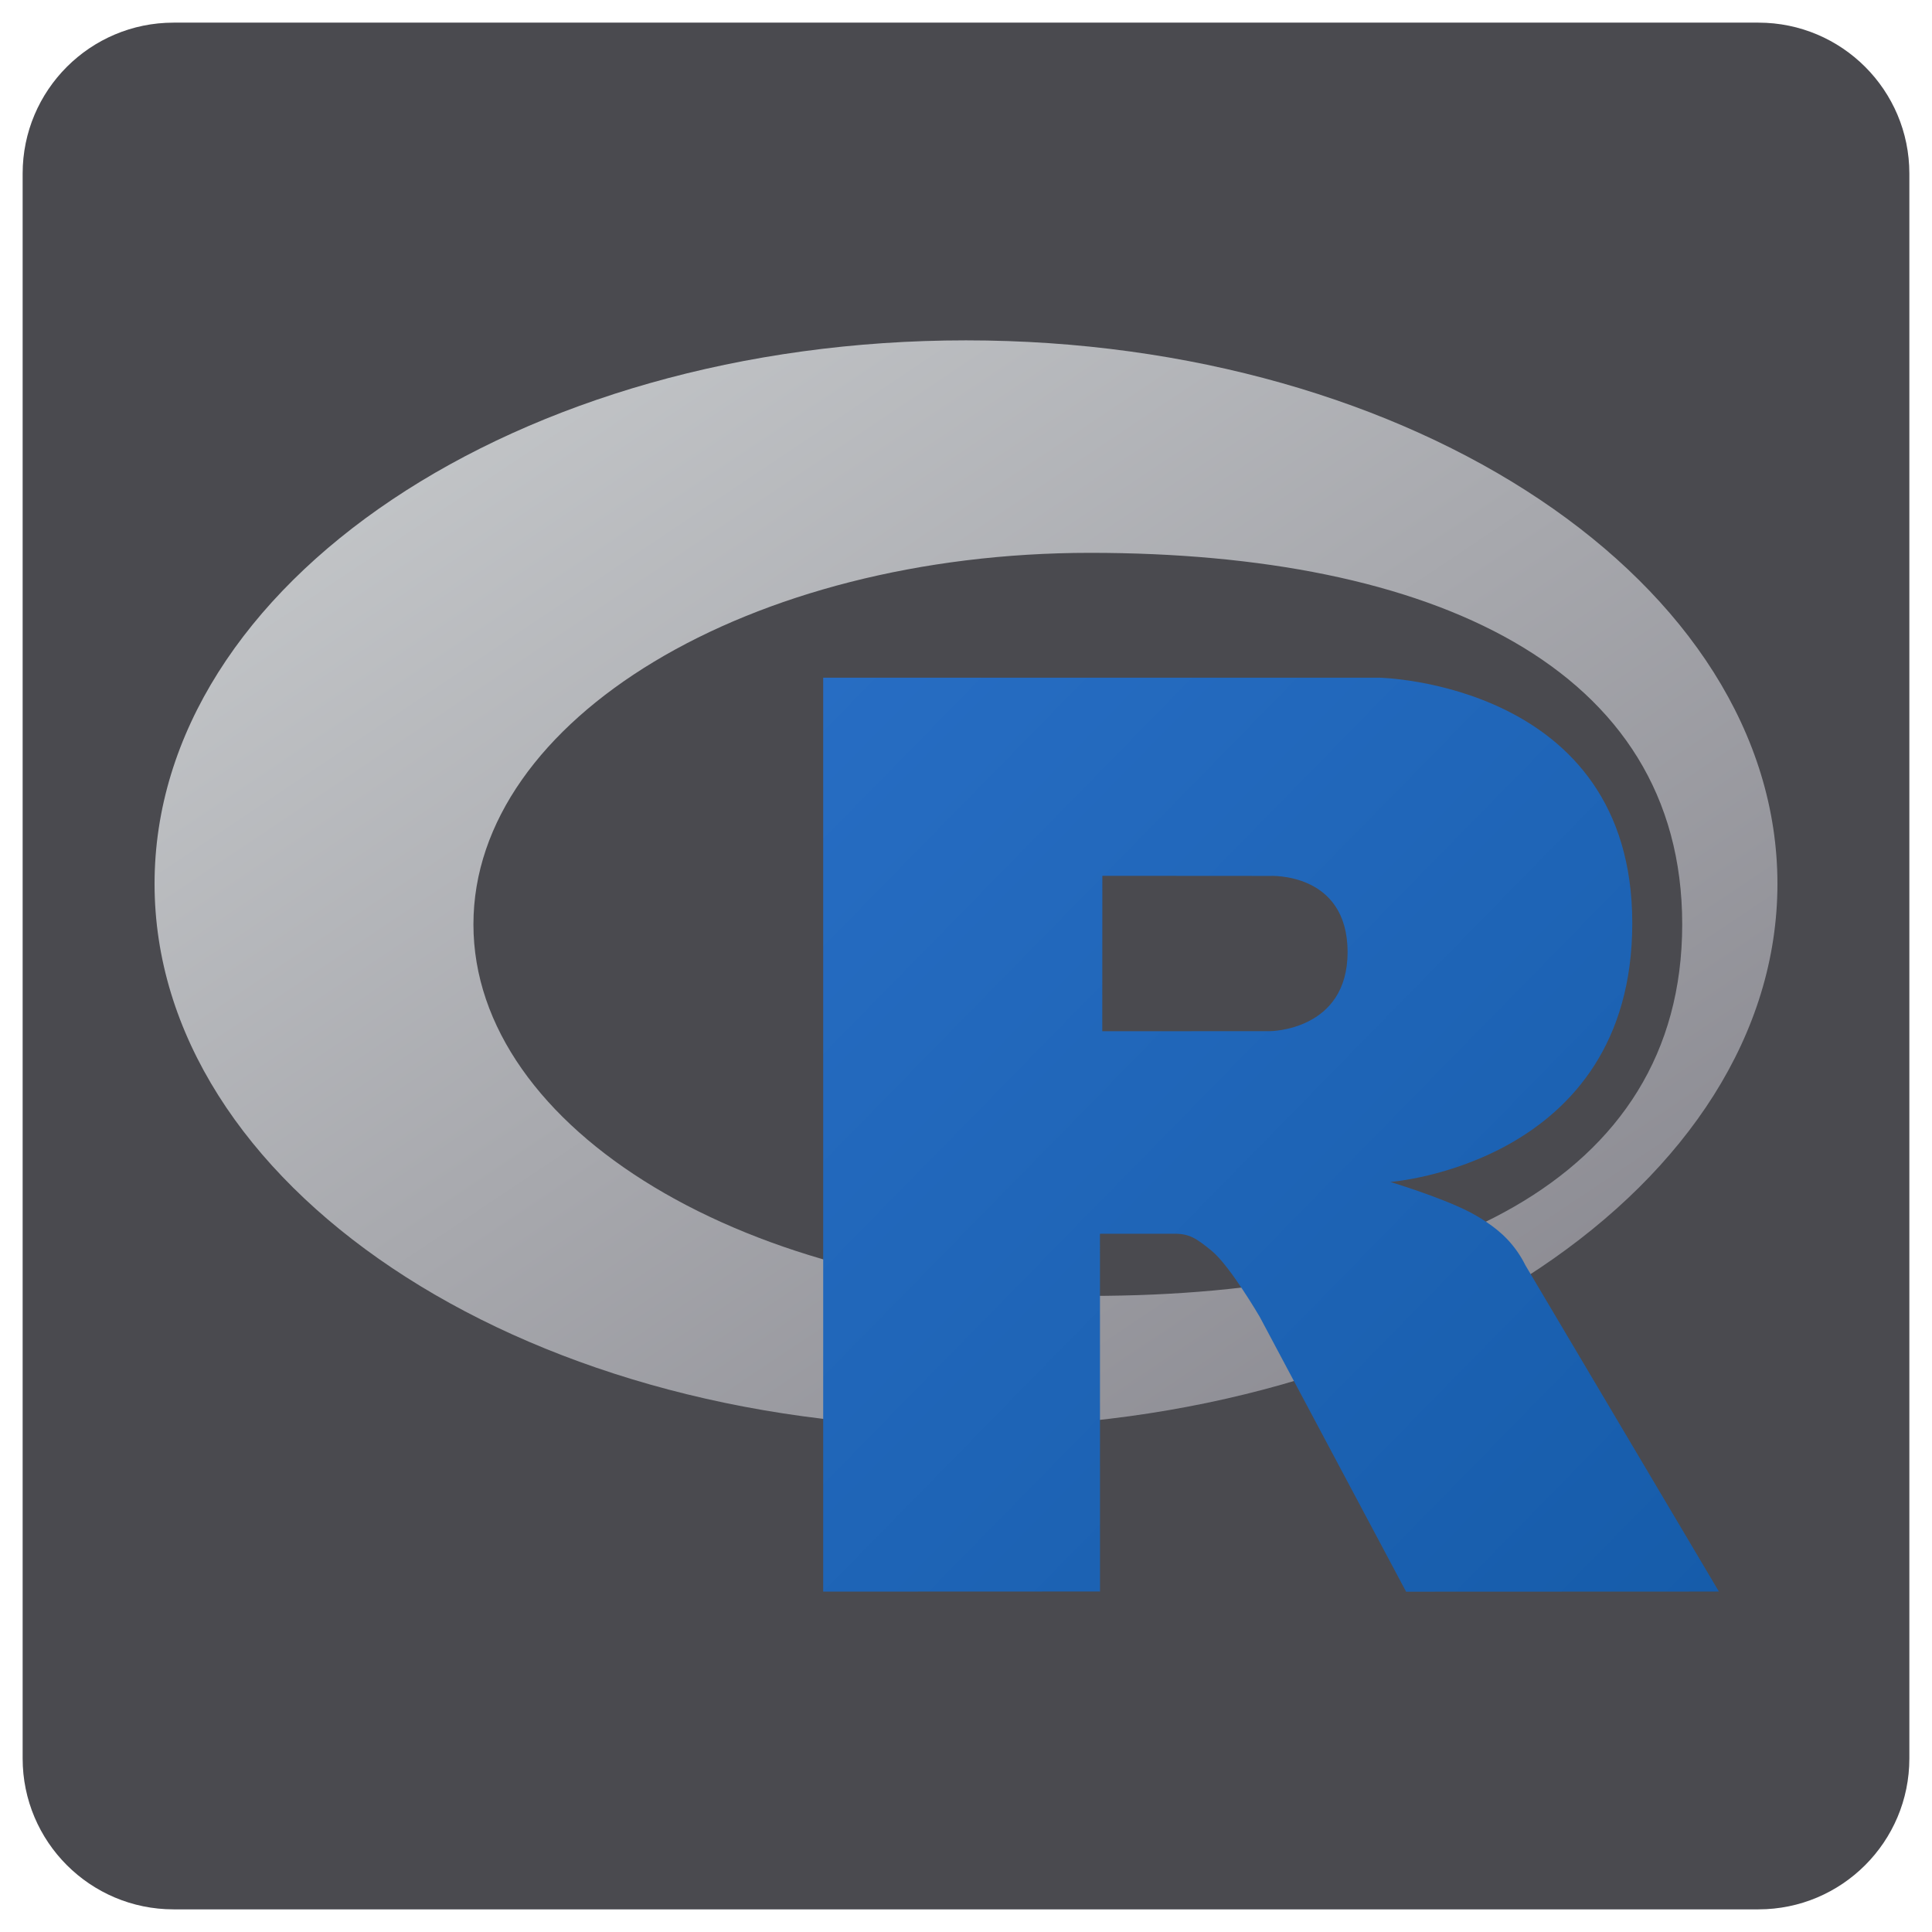
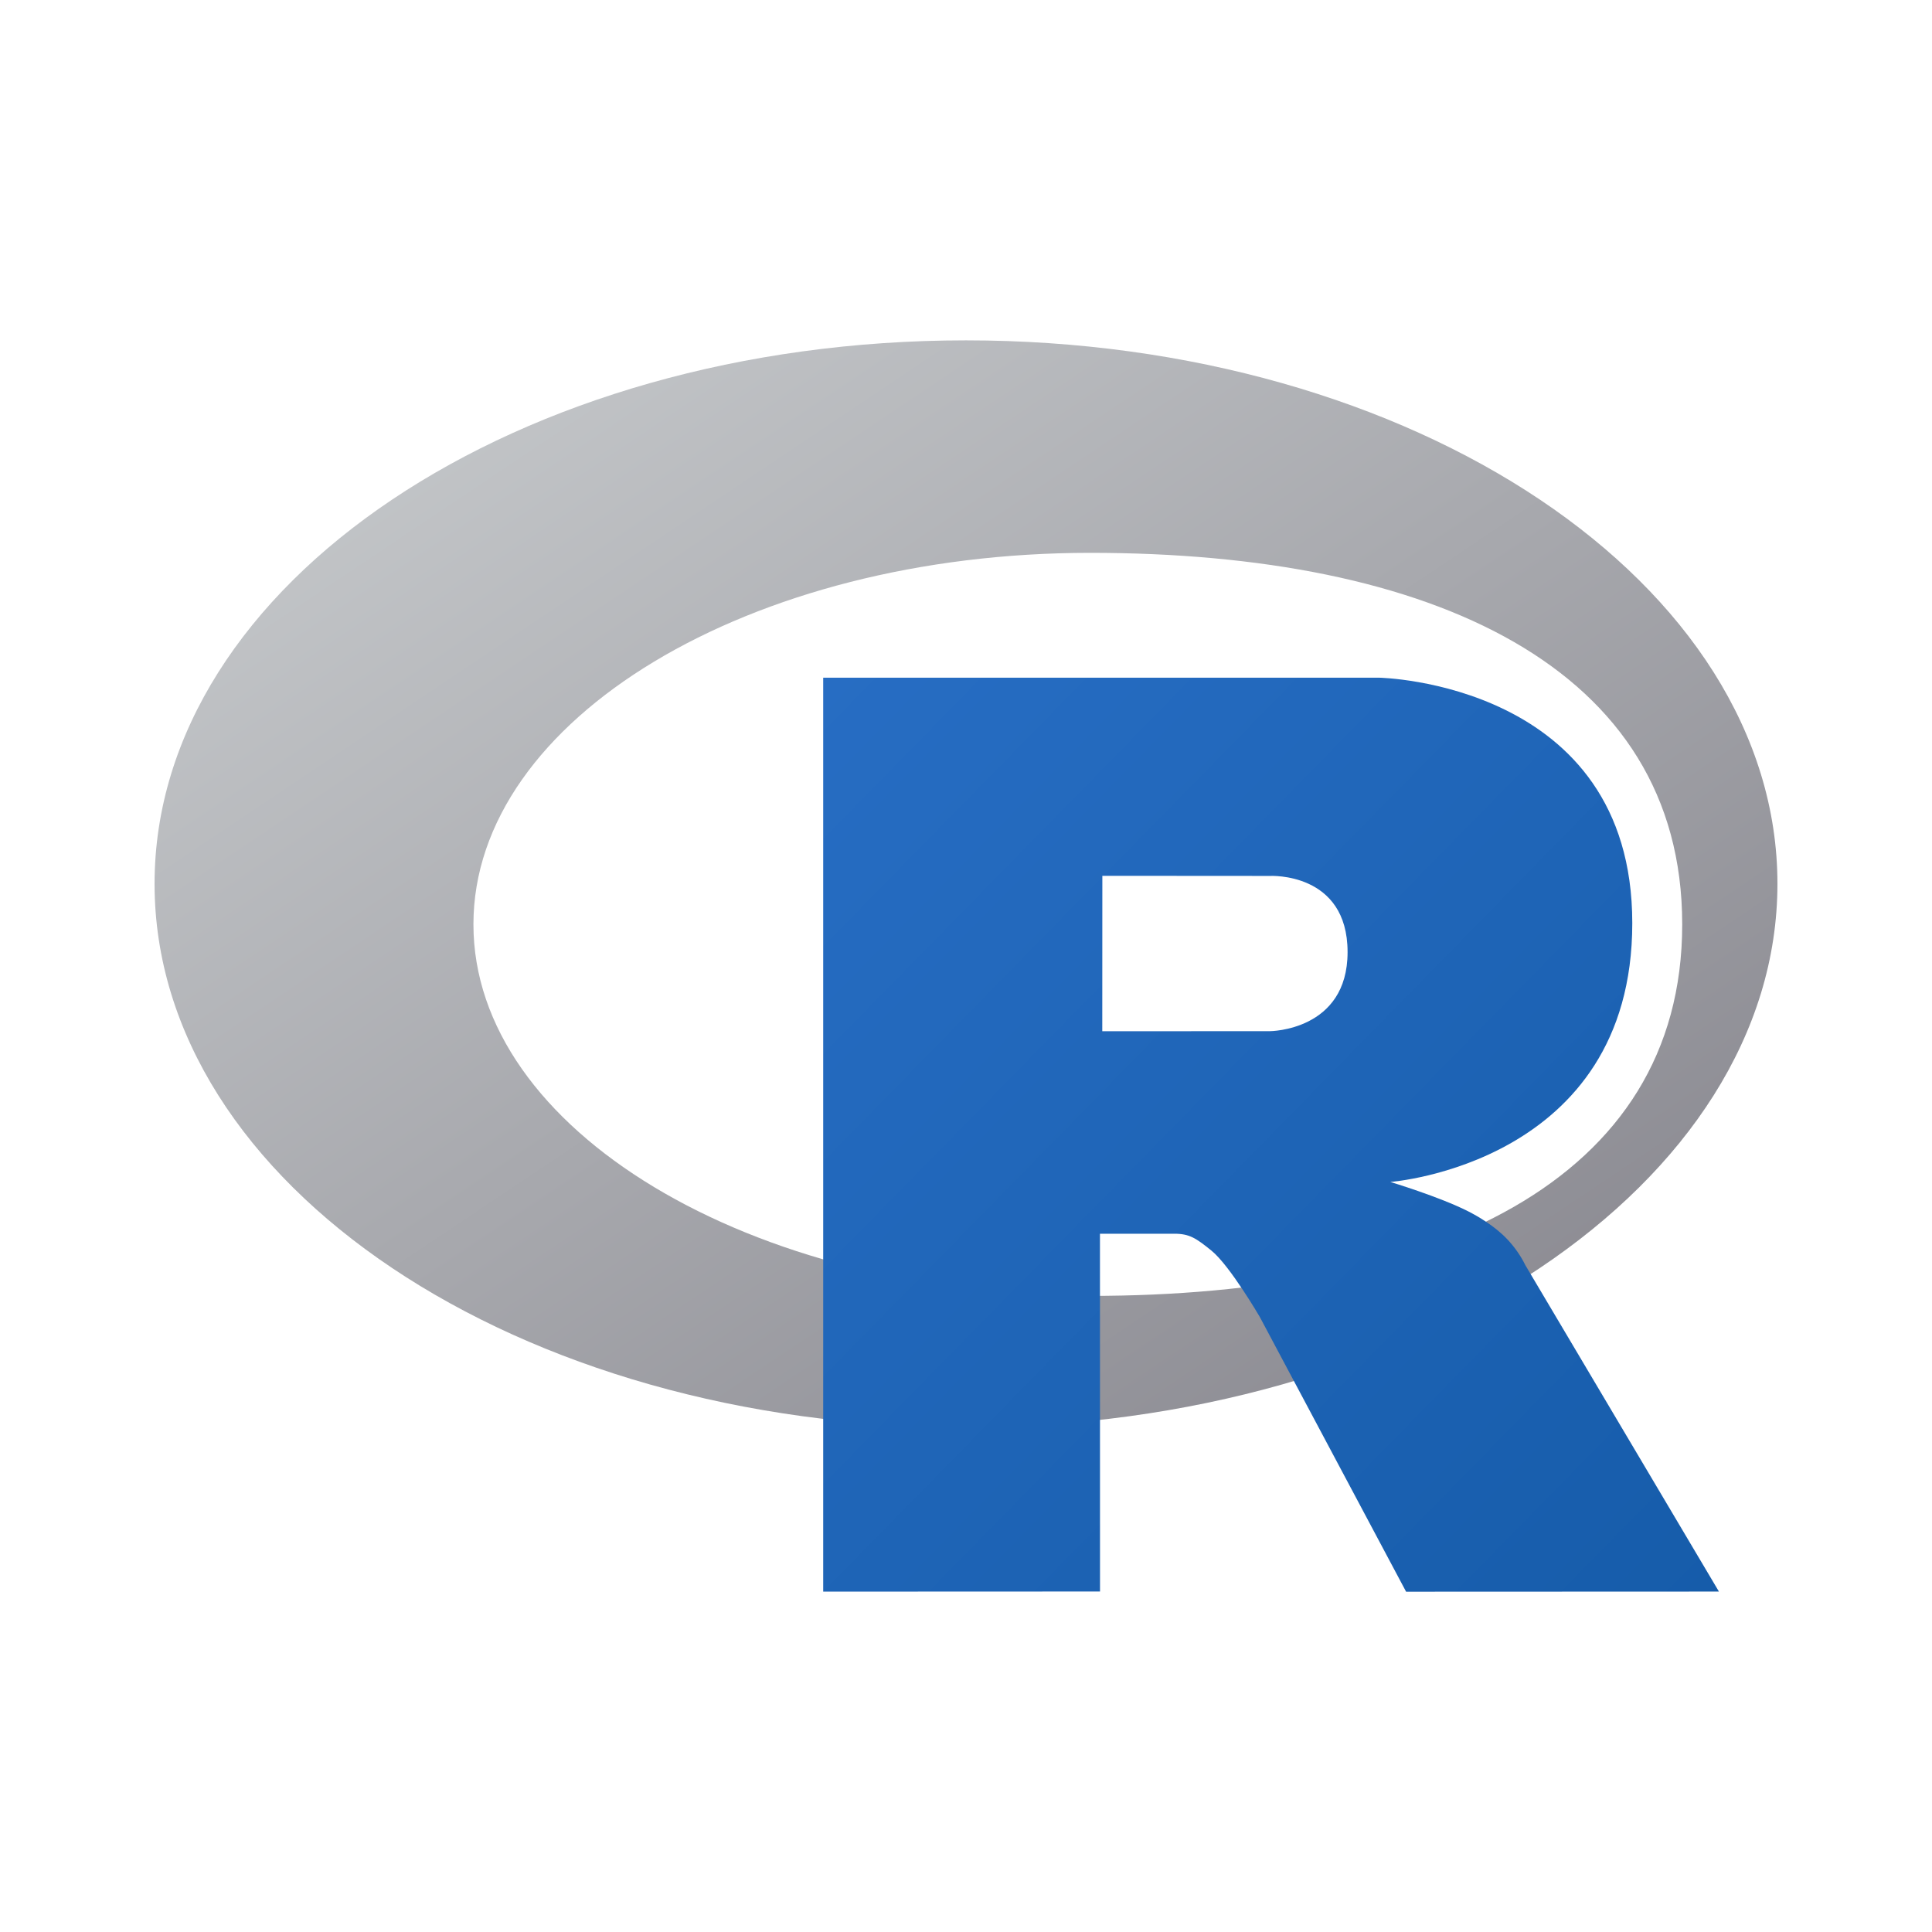
<svg xmlns="http://www.w3.org/2000/svg" viewBox="0 0 128 128">
-   <rect x="1.5" y="1.5" width="125" height="125" rx="10" fill="#4a4a4f" />
  <g transform="translate(10.24,10.24) scale(0.84)">
    <defs>
      <linearGradient id="a-r" x1=".741" x2="590.86" y1="3.666" y2="593.79" gradientTransform="matrix(.2169 0 0 .14527 -.16 14.112)" gradientUnits="userSpaceOnUse">
        <stop offset="0" stop-color="#cbced0" />
        <stop offset="1" stop-color="#84838b" />
      </linearGradient>
      <linearGradient id="b-r" x1="301.03" x2="703.07" y1="151.4" y2="553.44" gradientTransform="matrix(.17572 0 0 .17931 -.16 14.112)" gradientUnits="userSpaceOnUse">
        <stop offset="0" stop-color="#276dc3" />
        <stop offset="1" stop-color="#165caa" />
      </linearGradient>
    </defs>
    <path fill="url(#a-r)" fill-rule="evenodd" d="M64 100.38c-35.346 0-64-19.19-64-42.863 0-23.672 28.654-42.863 64-42.863s64 19.19 64 42.863c0 23.672-28.654 42.863-64 42.863zm9.796-68.967c-26.866 0-48.646 13.119-48.646 29.303 0 16.183 21.78 29.303 48.646 29.303s46.693-8.97 46.693-29.303c0-20.327-19.827-29.303-46.693-29.303z" />
    <path fill="url(#b-r)" fill-rule="evenodd" d="M97.469 81.033s3.874 1.169 6.124 2.308c.78.395 2.132 1.183 3.106 2.219a8.388 8.388 0 0 1 1.42 2.04l15.266 25.74-24.674.01-11.537-21.666s-2.363-4.06-3.817-5.237c-1.213-.982-1.73-1.331-2.929-1.331h-5.862l.004 28.219-21.833.009V41.26h43.844s19.97.36 19.97 19.359c0 18.999-19.082 20.413-19.082 20.413zm-9.497-24.137-13.218-.009-.006 12.258 13.224-.005s6.124-.019 6.124-6.235c0-6.34-6.124-6.009-6.124-6.009z" />
  </g>
</svg>
